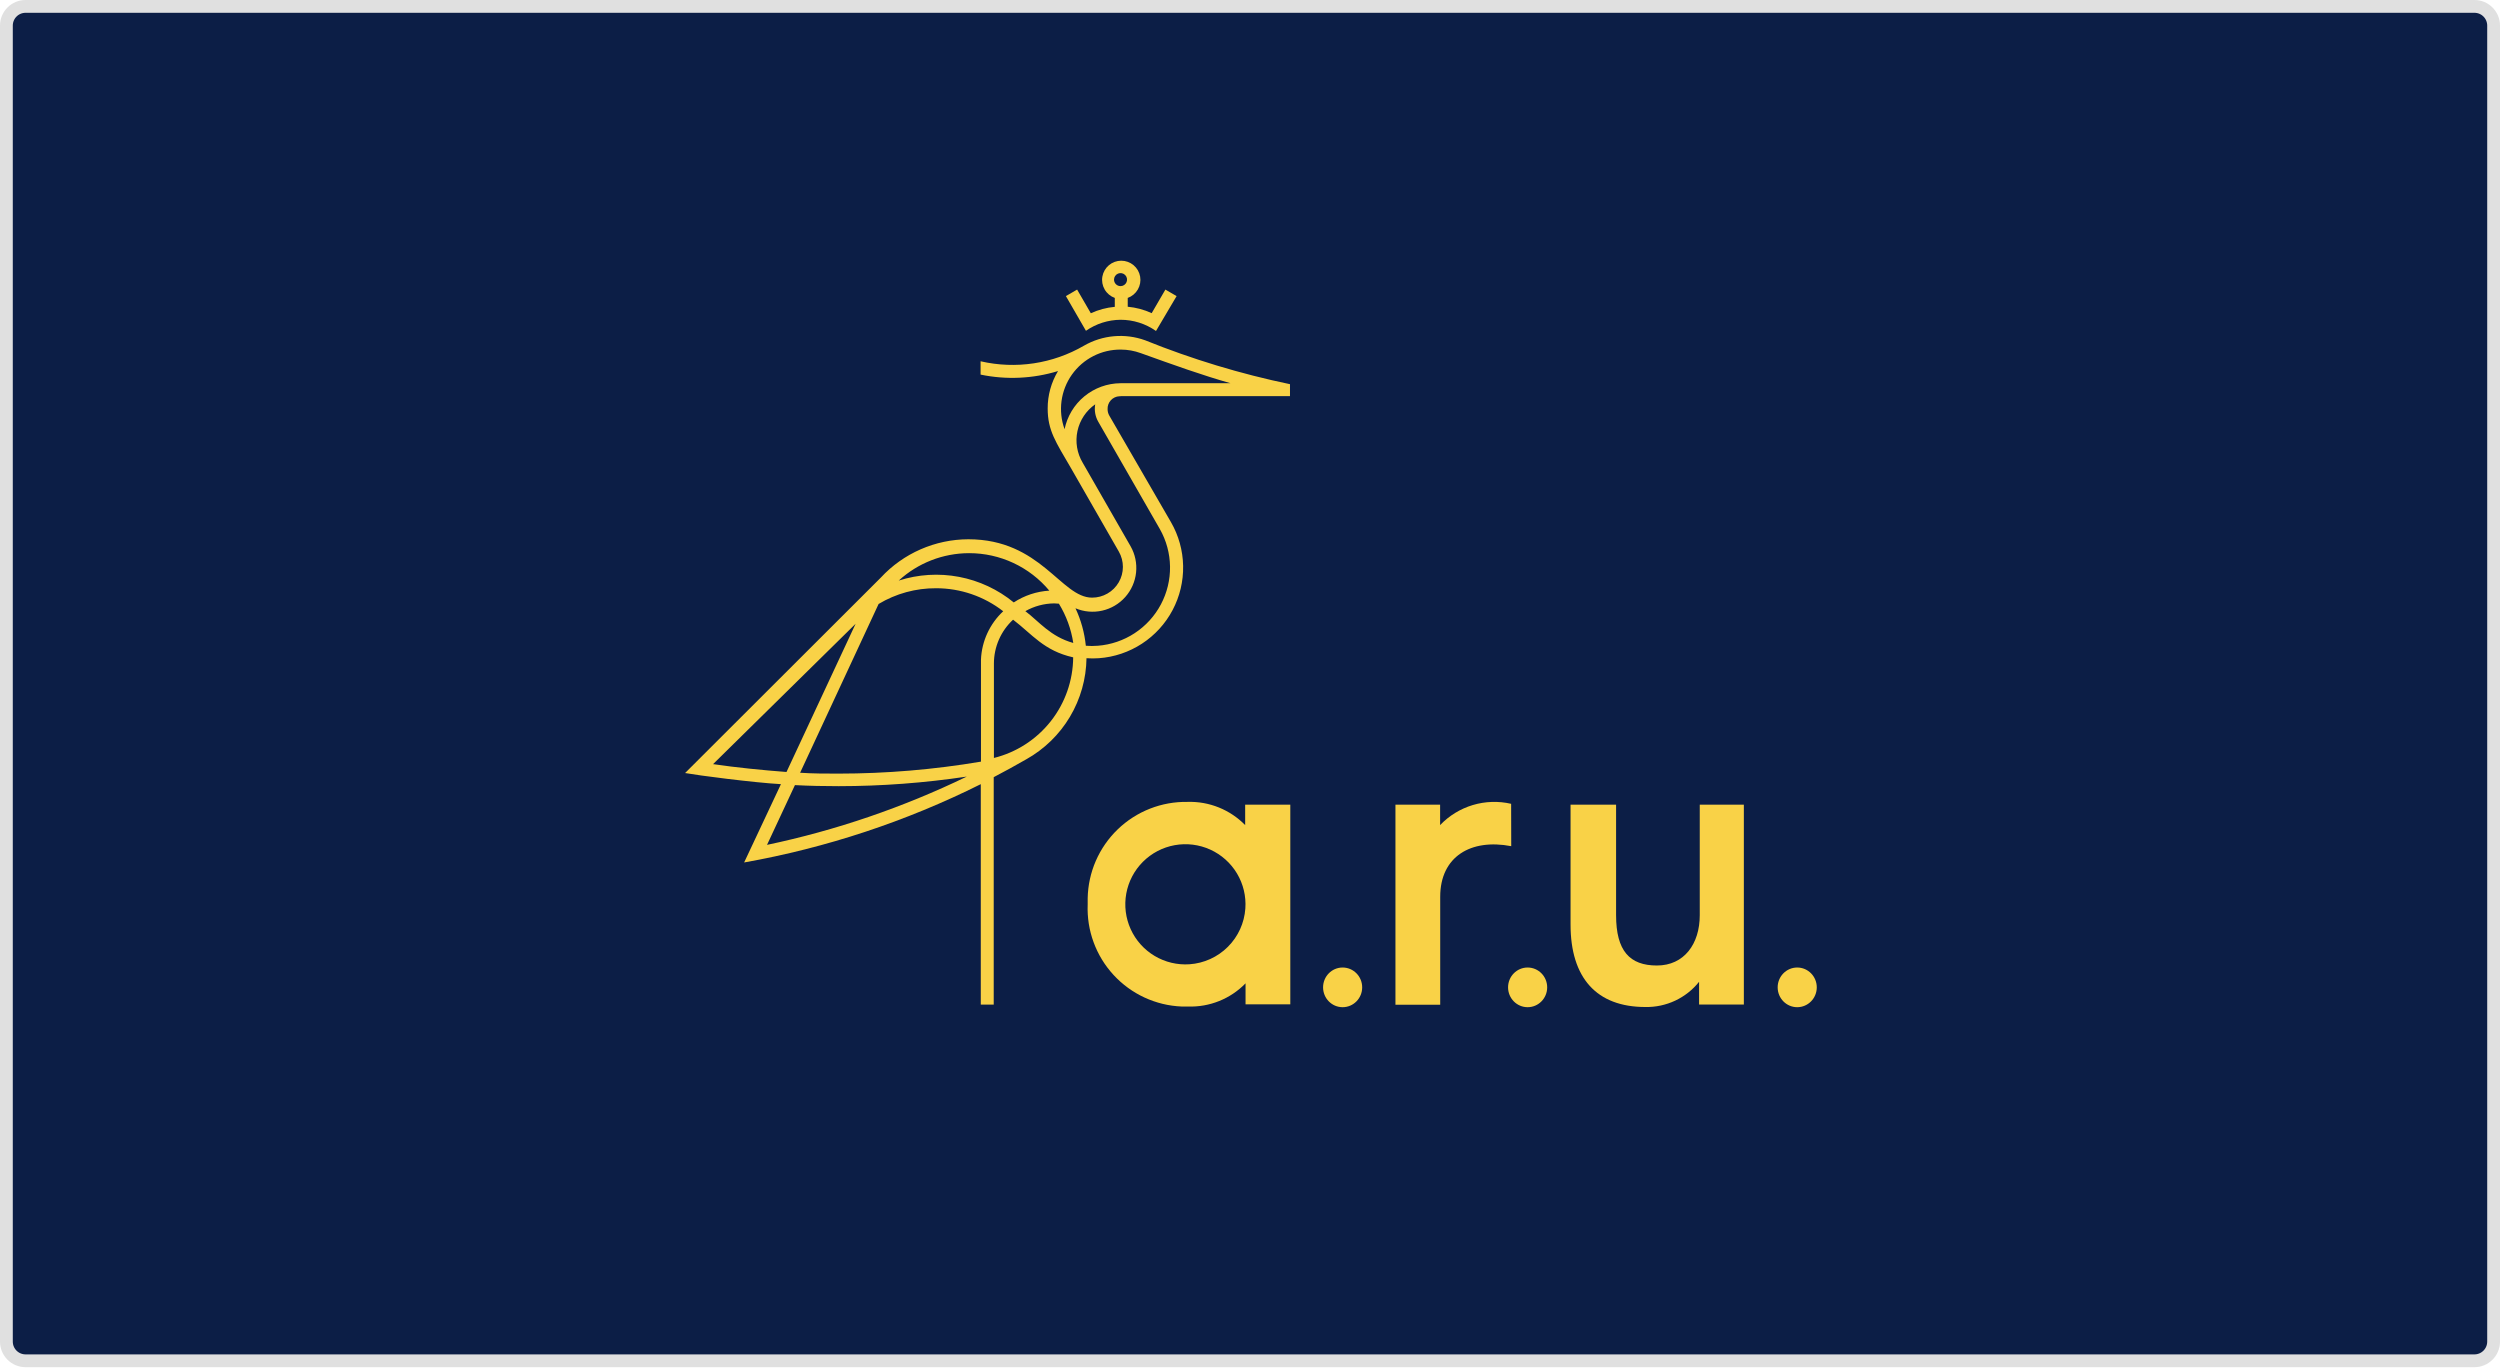
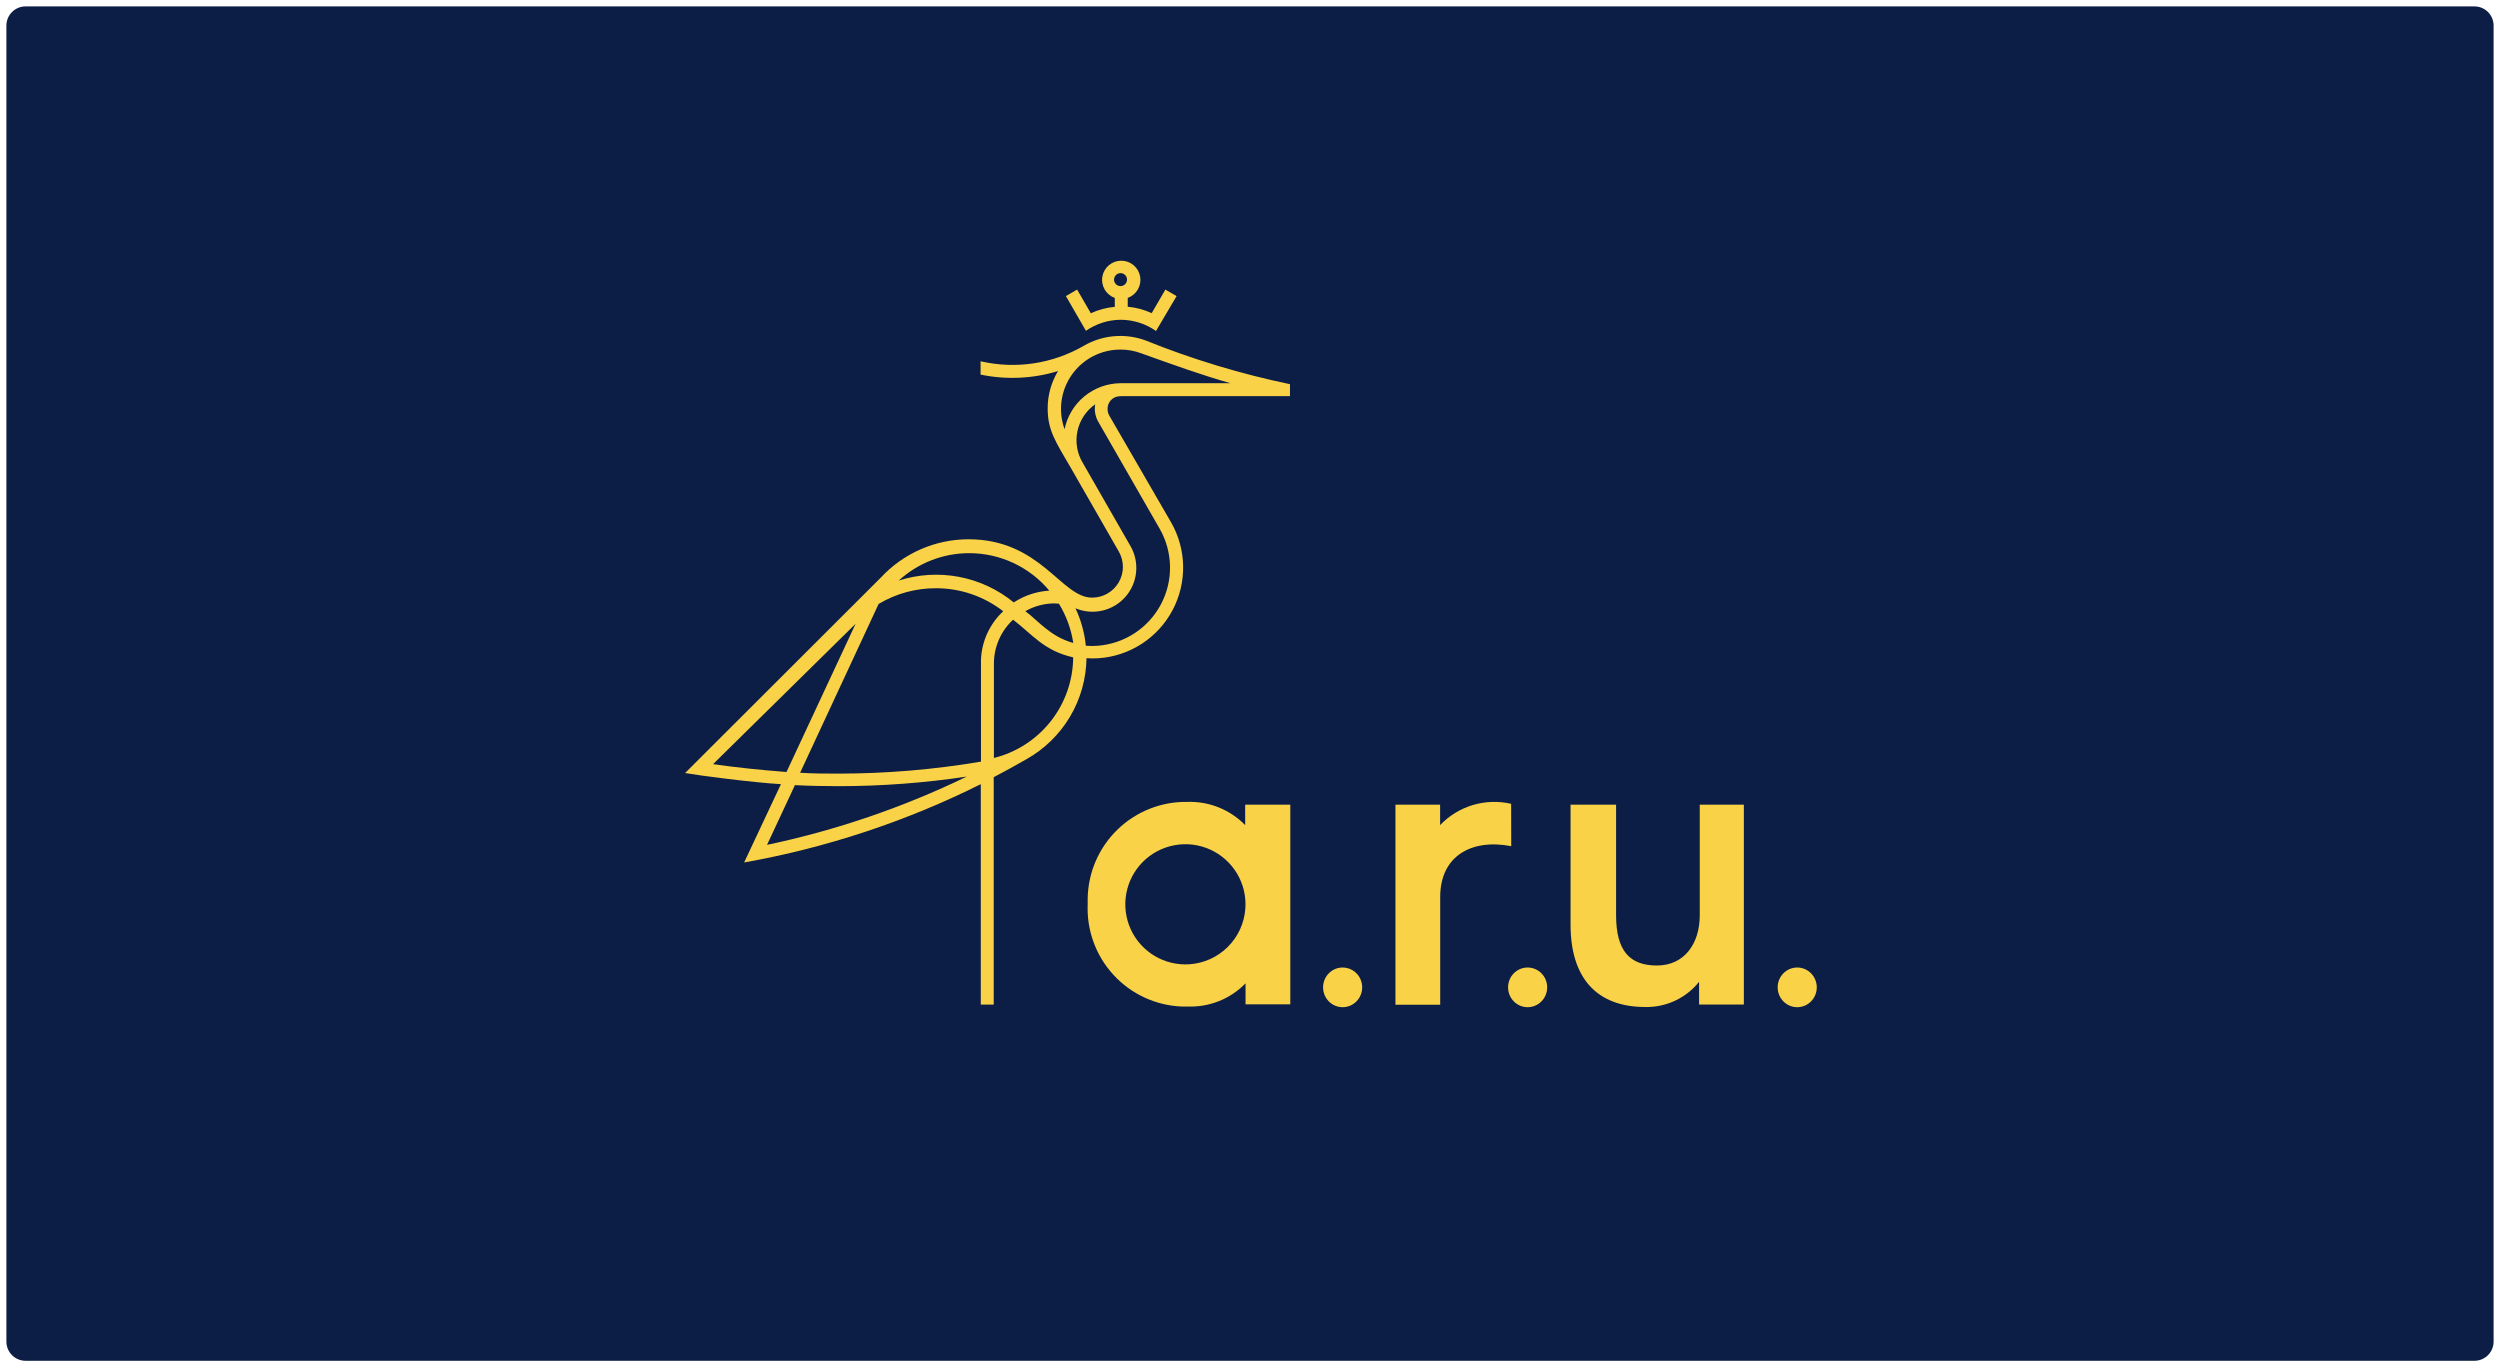
<svg xmlns="http://www.w3.org/2000/svg" width="320" height="175" viewBox="0 0 320 175" fill="none">
  <rect x="0.819" y="0.819" width="318.362" height="173.362" rx="2.456" fill="#0C1E46" />
-   <rect x="0.819" y="0.819" width="318.362" height="173.362" rx="2.456" stroke="#E0E0E0" stroke-width="1.638" />
  <path d="M159.381 105.612C158.426 104.635 157.278 103.866 156.011 103.355C154.744 102.844 153.385 102.601 152.019 102.643C150.37 102.612 148.73 102.906 147.194 103.509C145.658 104.112 144.256 105.012 143.067 106.157C141.879 107.302 140.928 108.67 140.268 110.182C139.609 111.695 139.254 113.323 139.223 114.973V114.973V115.77C139.087 119.099 140.279 122.345 142.536 124.795C144.793 127.245 147.93 128.699 151.259 128.836H152.069C153.435 128.881 154.795 128.64 156.063 128.129C157.33 127.618 158.477 126.847 159.43 125.867V128.554H165.159V102.998H159.381V105.612ZM152.265 123.426C150.702 123.534 149.143 123.163 147.796 122.361C146.45 121.56 145.38 120.366 144.731 118.94C144.081 117.514 143.883 115.924 144.162 114.382C144.441 112.84 145.184 111.42 146.292 110.312C147.4 109.204 148.82 108.461 150.362 108.182C151.904 107.903 153.494 108.102 154.92 108.751C156.346 109.401 157.539 110.47 158.341 111.817C159.143 113.163 159.514 114.722 159.405 116.285C159.276 118.137 158.483 119.879 157.171 121.191C155.858 122.503 154.116 123.297 152.265 123.426V123.426Z" fill="#F9D247" />
  <path d="M217.569 117.144C217.569 120.824 215.569 123.585 212.085 123.585C208.601 123.585 206.859 121.72 206.859 117.144V102.998H201.031V118.346C201.031 125.167 204.356 128.897 210.613 128.897C211.929 128.921 213.233 128.643 214.424 128.084C215.615 127.524 216.662 126.699 217.483 125.67V128.578H223.213V102.998H217.569V117.144Z" fill="#F9D247" />
  <path d="M193.425 102.888C191.804 102.513 190.113 102.568 188.519 103.045C186.925 103.523 185.483 104.407 184.334 105.612V102.998H178.617V128.603H184.347V114.788C184.347 109.636 188.273 107.317 193.438 108.311L193.425 102.888Z" fill="#F9D247" />
  <path d="M195.536 128.921C196.918 128.921 198.039 127.784 198.039 126.381C198.039 124.979 196.918 123.842 195.536 123.842C194.154 123.842 193.033 124.979 193.033 126.381C193.033 127.784 194.154 128.921 195.536 128.921Z" fill="#F9D247" />
  <path d="M230.044 128.921C231.426 128.921 232.547 127.784 232.547 126.381C232.547 124.979 231.426 123.842 230.044 123.842C228.662 123.842 227.541 124.979 227.541 126.381C227.541 127.784 228.662 128.921 230.044 128.921Z" fill="#F9D247" />
  <path d="M171.856 128.921C173.239 128.921 174.359 127.784 174.359 126.381C174.359 124.979 173.239 123.842 171.856 123.842C170.474 123.842 169.354 124.979 169.354 126.381C169.354 127.784 170.474 128.921 171.856 128.921Z" fill="#F9D247" />
  <path d="M143.427 50.709H165.118V49.176C158.784 47.857 152.581 45.976 146.58 43.557C145.304 43.096 143.943 42.918 142.591 43.037C141.239 43.155 139.929 43.567 138.753 44.244C134.755 46.569 130.022 47.284 125.515 46.243V47.949C128.805 48.633 132.215 48.477 135.428 47.495C134.556 48.938 134.098 50.593 134.103 52.28C134.103 55.114 135.134 56.561 137.072 59.898L143.207 70.597C143.551 71.196 143.732 71.876 143.731 72.567C143.729 73.258 143.546 73.937 143.199 74.535C142.852 75.134 142.354 75.63 141.754 75.974C141.155 76.319 140.475 76.499 139.784 76.498C135.809 76.498 133.244 69.026 123.945 69.026C121.841 69.032 119.761 69.471 117.834 70.315C115.907 71.159 114.174 72.391 112.744 73.934L87.691 98.949C89.299 99.244 96.463 100.176 99.96 100.372L95.249 110.396C105.774 108.522 115.975 105.146 125.54 100.372V128.59H127.196V99.477C128.603 98.741 129.989 97.98 131.355 97.195C133.664 95.905 135.593 94.029 136.948 91.757C138.303 89.485 139.035 86.896 139.072 84.251C139.599 84.289 140.128 84.289 140.655 84.251C142.62 84.109 144.517 83.469 146.168 82.392C147.818 81.315 149.168 79.836 150.09 78.095C151.012 76.353 151.477 74.406 151.44 72.435C151.404 70.465 150.867 68.536 149.881 66.83L141.992 53.2C141.847 52.95 141.771 52.666 141.771 52.378C141.761 52.17 141.792 51.962 141.863 51.766C141.933 51.571 142.042 51.391 142.182 51.237C142.322 51.083 142.491 50.958 142.68 50.87C142.868 50.781 143.072 50.731 143.28 50.722H143.427V50.709ZM135.539 77.271C136.482 78.808 137.108 80.518 137.379 82.301C134.447 81.479 133.024 79.577 131.245 78.228C132.368 77.591 133.634 77.249 134.925 77.234L135.539 77.271ZM124.055 70.805C126.012 70.804 127.945 71.233 129.717 72.062C131.49 72.891 133.058 74.1 134.312 75.602C132.689 75.7 131.12 76.221 129.76 77.111C127.735 75.452 125.327 74.327 122.755 73.838C120.183 73.35 117.53 73.513 115.038 74.314C117.493 72.063 120.7 70.812 124.031 70.805H124.055ZM91.286 97.796L109.517 79.847L100.672 98.814C97.604 98.581 94.28 98.25 91.261 97.808L91.286 97.796ZM98.181 108.138L101.751 100.495C103.616 100.593 105.432 100.63 107.358 100.63C112.844 100.626 118.323 100.216 123.749 99.403C115.601 103.349 107.003 106.286 98.144 108.151L98.181 108.138ZM125.564 84.423V97.489C119.537 98.507 113.434 99.02 107.321 99.023C105.702 99.023 104.07 99.023 102.414 98.912L112.462 77.308C114.685 75.976 117.231 75.28 119.823 75.295C122.933 75.294 125.956 76.33 128.411 78.24C126.687 79.848 125.665 82.068 125.564 84.423V84.423ZM127.221 97.023V84.926C127.222 83.873 127.441 82.832 127.863 81.867C128.285 80.902 128.902 80.035 129.674 79.32C132.128 81.184 133.6 83.294 137.367 84.141C137.345 87.112 136.334 89.99 134.495 92.323C132.656 94.655 130.092 96.309 127.208 97.023H127.221ZM148.457 67.713C149.291 69.181 149.74 70.835 149.764 72.522C149.788 74.209 149.385 75.875 148.594 77.366C147.802 78.856 146.647 80.122 145.236 81.047C143.824 81.972 142.202 82.525 140.52 82.656C140.009 82.698 139.496 82.698 138.986 82.656C138.818 80.994 138.37 79.372 137.661 77.859C138.741 78.315 139.936 78.422 141.079 78.163C142.222 77.905 143.255 77.295 144.033 76.419C144.812 75.543 145.296 74.445 145.418 73.28C145.541 72.115 145.295 70.94 144.716 69.922V69.922L138.581 59.224C137.855 58.006 137.616 56.558 137.915 55.172C138.213 53.785 139.025 52.563 140.188 51.752C140.049 52.529 140.193 53.33 140.593 54.01L148.457 67.713ZM136.263 54.93C135.844 53.777 135.712 52.54 135.876 51.324C136.04 50.109 136.496 48.951 137.205 47.951C137.914 46.95 138.855 46.136 139.947 45.578C141.039 45.02 142.25 44.735 143.476 44.747C144.343 44.75 145.202 44.903 146.016 45.201C150.261 46.722 153.856 48.023 157.512 49.053H143.427C141.737 49.065 140.102 49.657 138.798 50.732C137.493 51.807 136.598 53.297 136.263 54.954V54.93Z" fill="#F9D247" />
  <path d="M143.429 40.931C145.054 40.929 146.639 41.431 147.968 42.366L150.606 37.901L149.17 37.066L147.416 40.084C146.448 39.637 145.411 39.359 144.349 39.262V38.134C144.893 37.938 145.35 37.558 145.641 37.058C145.932 36.559 146.037 35.973 145.938 35.404C145.839 34.834 145.542 34.318 145.1 33.946C144.658 33.574 144.099 33.37 143.521 33.37C142.943 33.37 142.383 33.574 141.941 33.946C141.499 34.318 141.202 34.834 141.103 35.404C141.004 35.973 141.109 36.559 141.4 37.058C141.691 37.558 142.149 37.938 142.693 38.134V39.275C141.631 39.371 140.593 39.649 139.625 40.096L137.871 37.066L136.436 37.901L139 42.342C140.3 41.437 141.844 40.945 143.429 40.931V40.931ZM142.594 35.79C142.594 35.625 142.643 35.464 142.735 35.327C142.827 35.19 142.957 35.083 143.109 35.02C143.262 34.956 143.43 34.94 143.591 34.972C143.753 35.004 143.902 35.084 144.019 35.2C144.135 35.317 144.215 35.466 144.247 35.627C144.279 35.789 144.263 35.957 144.199 36.109C144.136 36.262 144.029 36.392 143.892 36.484C143.755 36.576 143.594 36.624 143.429 36.624C143.207 36.624 142.995 36.537 142.839 36.38C142.682 36.224 142.594 36.011 142.594 35.79V35.79Z" fill="#F9D247" />
</svg>
